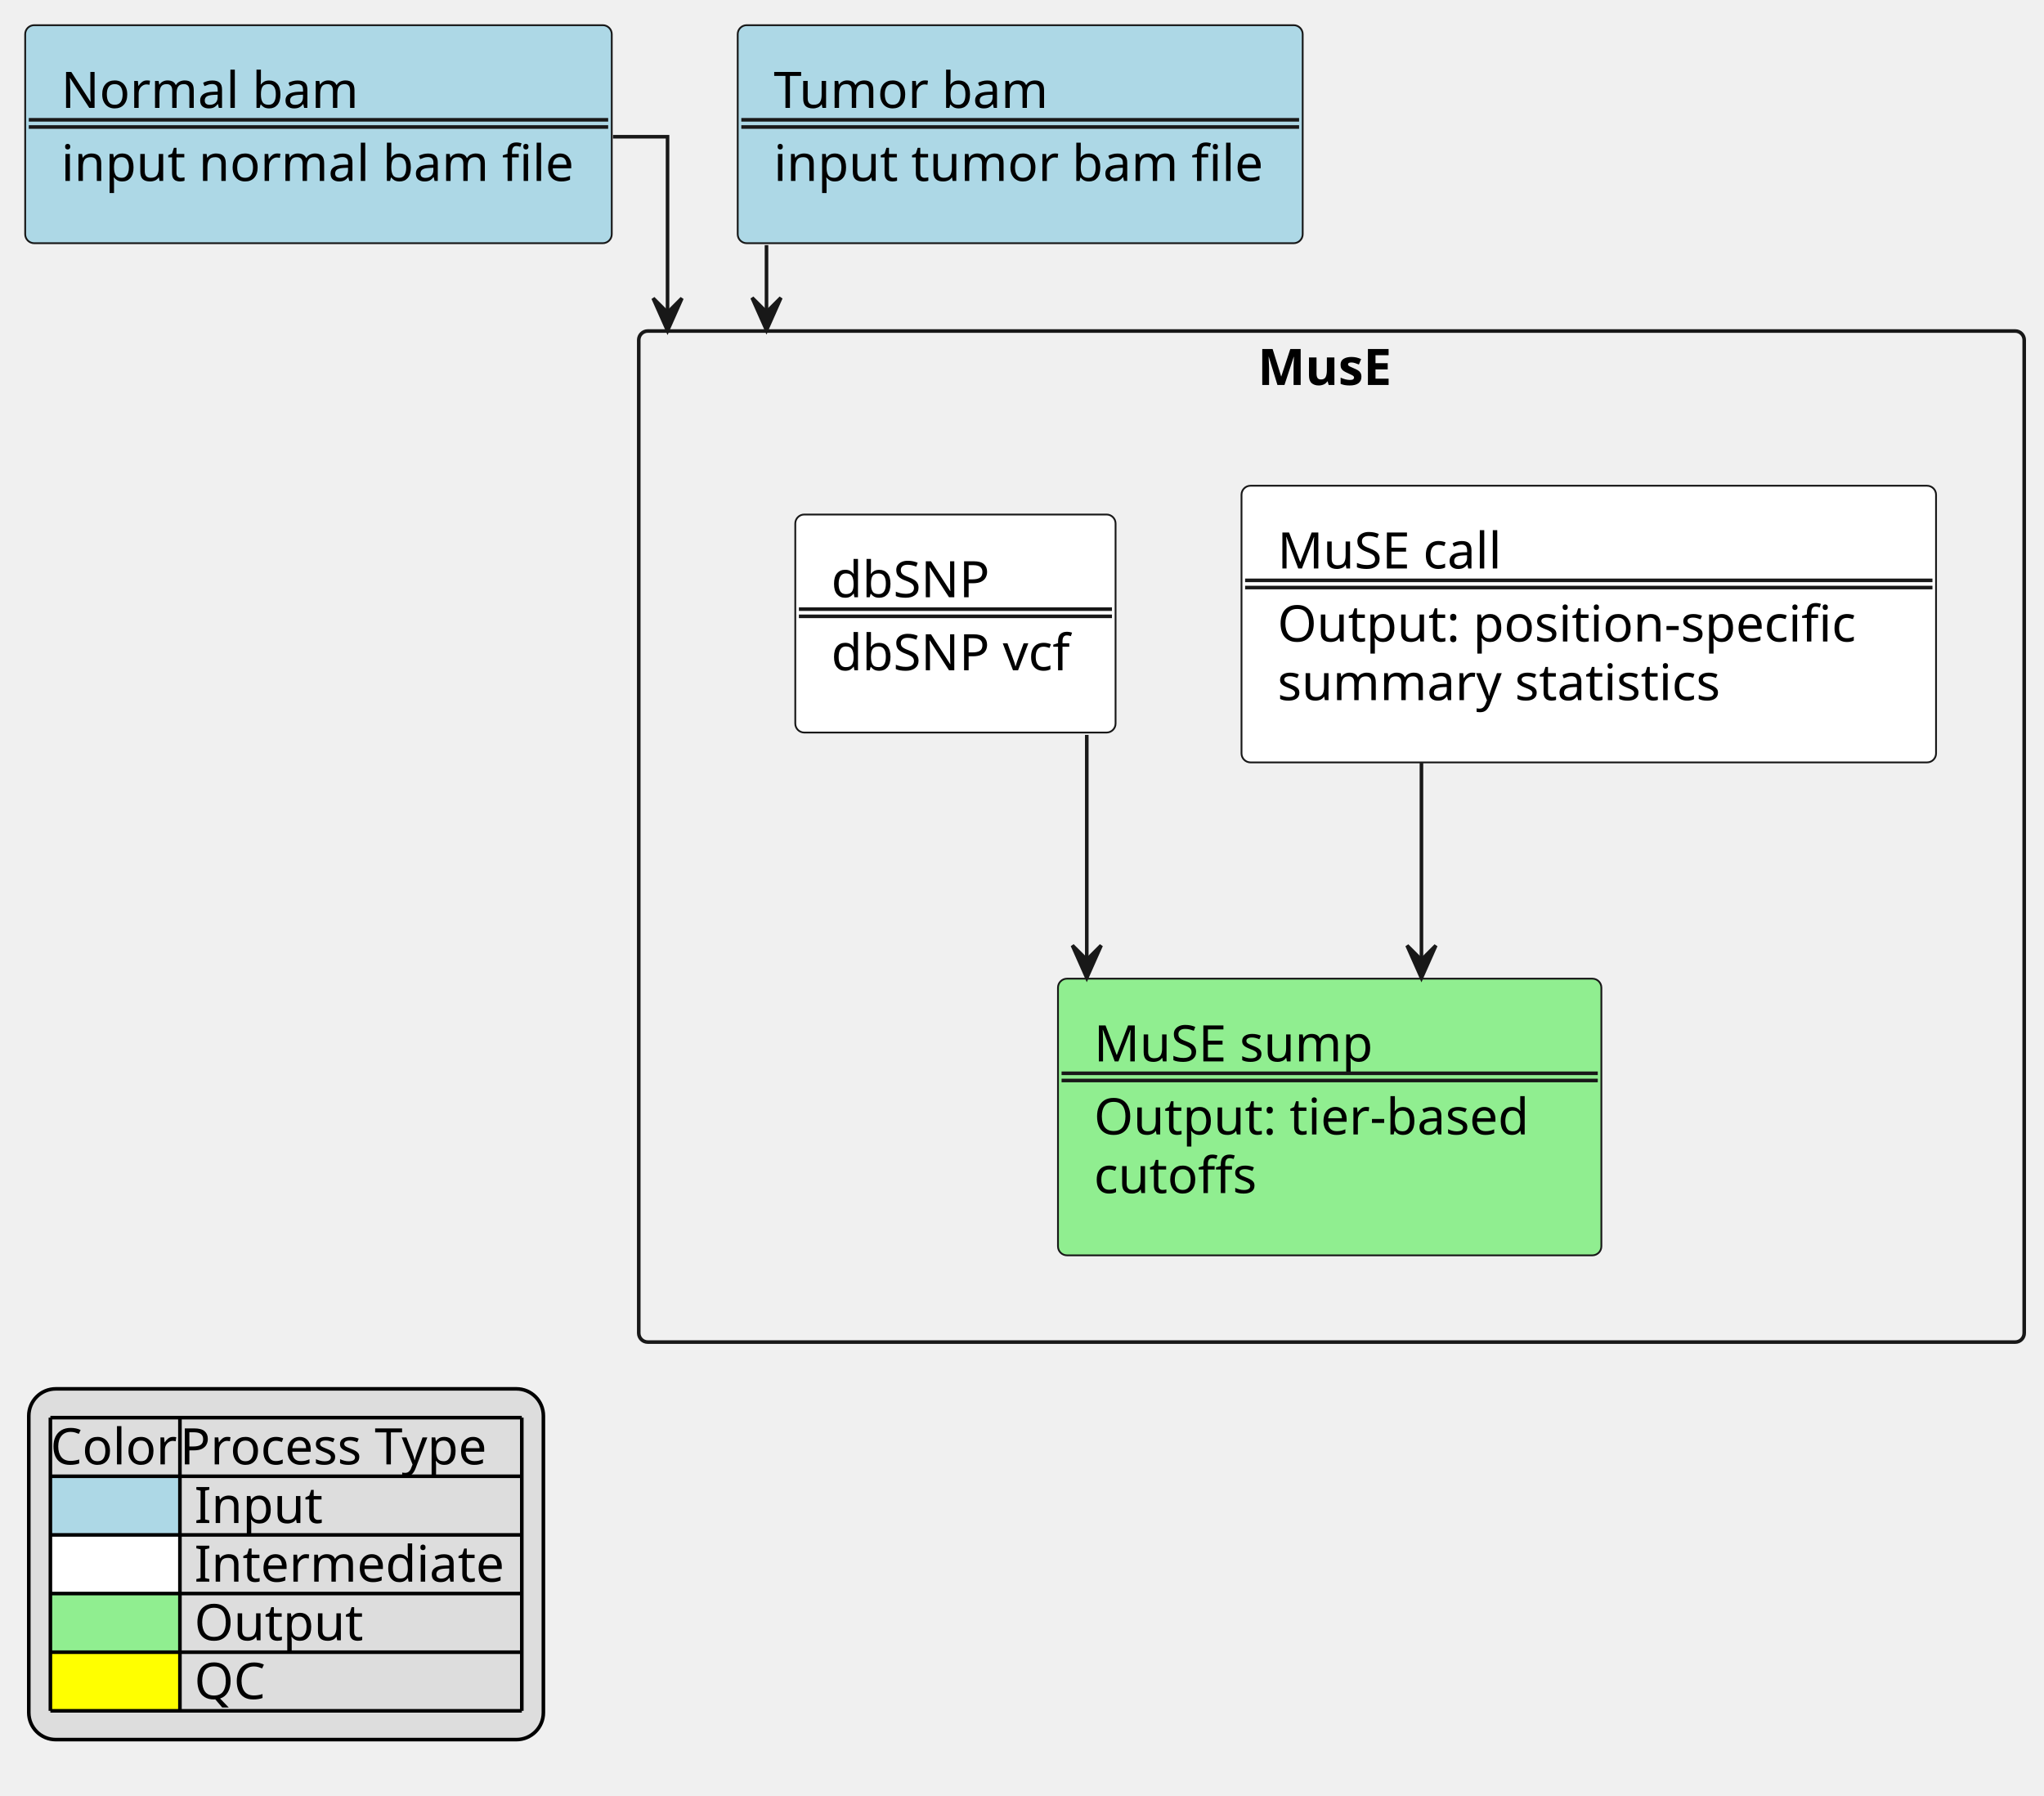
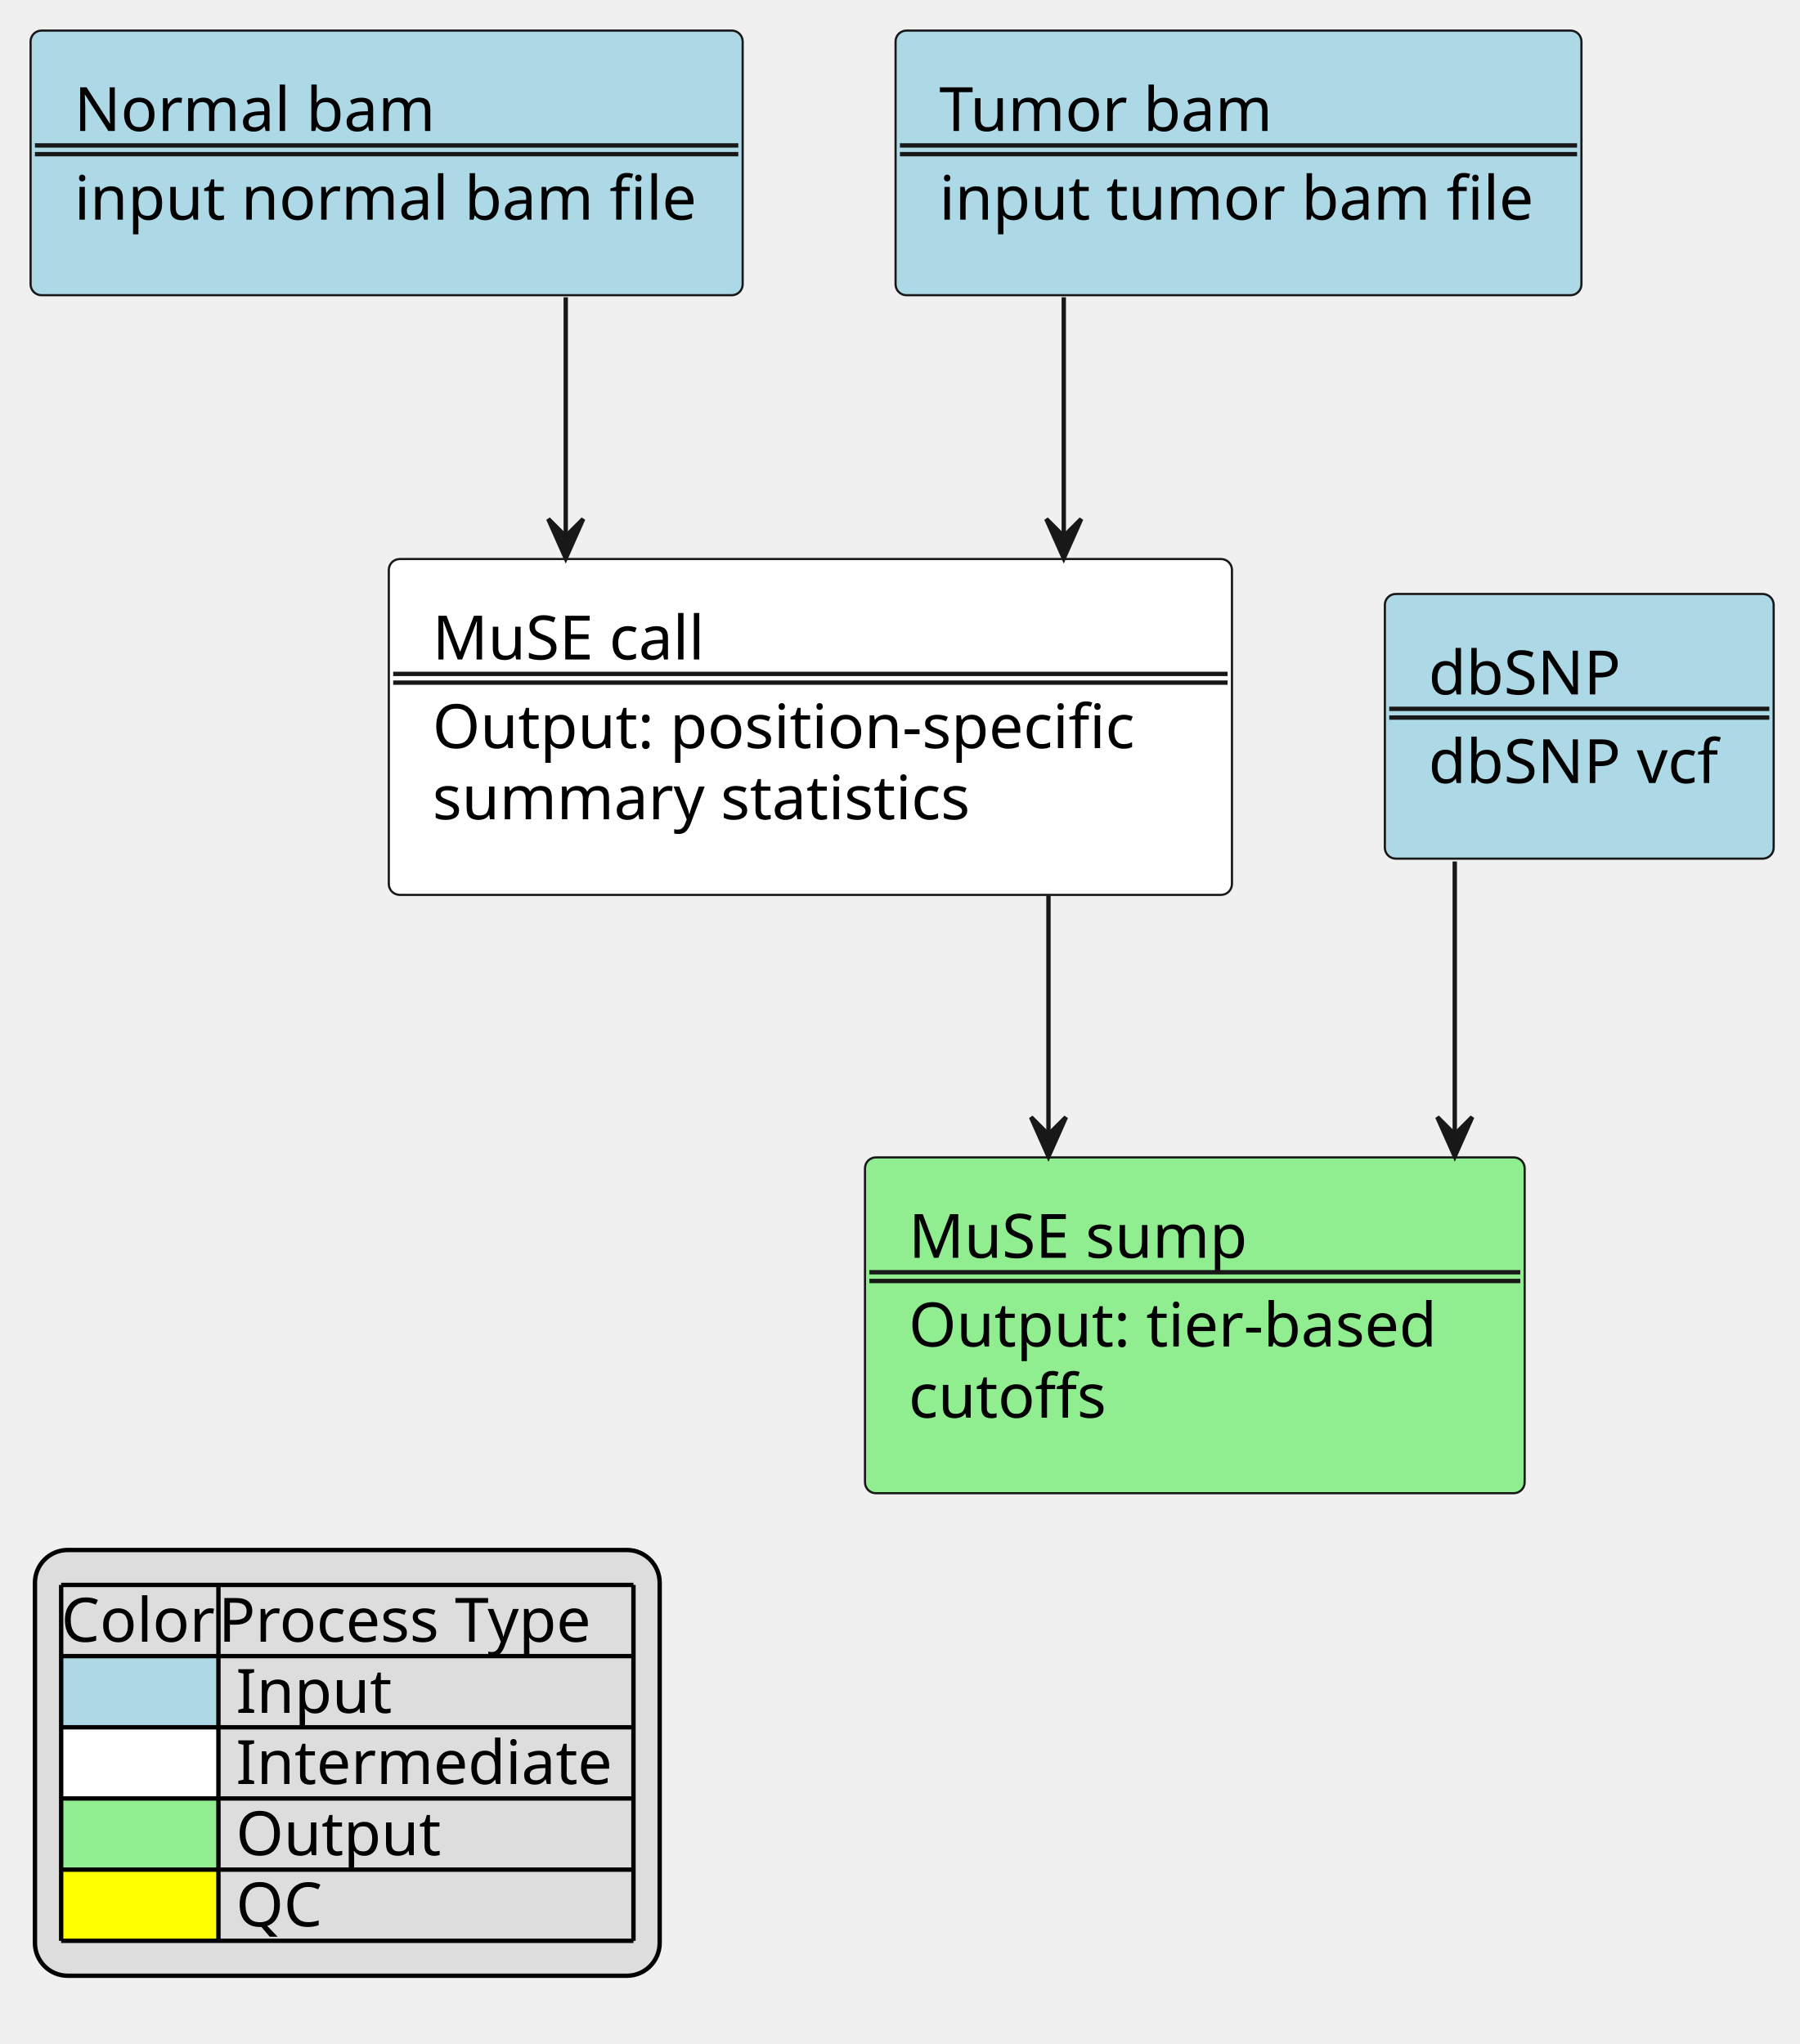
- <svg xmlns="http://www.w3.org/2000/svg" contentStyleType="text/css" height="499px" preserveAspectRatio="none" style="width:568px;height:499px;background:#FFFFFF;" version="1.1" viewBox="0 0 568 499" width="568px" zoomAndPan="magnify">
+ <svg xmlns="http://www.w3.org/2000/svg" contentStyleType="text/css" height="468px" preserveAspectRatio="none" style="width:412px;height:468px;background:#FFFFFF;" version="1.1" viewBox="0 0 412 468" width="412px" zoomAndPan="magnify">
  <defs />
  <g>
-     <g id="cluster_muse">
-       <rect height="281" rx="2.5" ry="2.5" style="stroke:#181818;stroke-width:1.0;fill:none;" width="385" x="177.5" y="92" />
-       <text fill="#000000" font-family="sans-serif" font-size="14" font-weight="bold" lengthAdjust="spacing" textLength="41" x="349.5" y="106.995">MusE</text>
-     </g>
-     <g id="elem_muse_call_run">
-       <rect fill="#FFFFFF" height="76.891" rx="2.5" ry="2.5" style="stroke:#181818;stroke-width:0.5;" width="193" x="345" y="135" />
-       <text fill="#000000" font-family="sans-serif" font-size="14" lengthAdjust="spacing" textLength="65" x="355" y="157.995">MuSE call</text>
-       <line style="stroke:#181818;stroke-width:1.0;" x1="346" x2="537" y1="161.297" y2="161.297" />
-       <line style="stroke:#181818;stroke-width:1.0;" x1="346" x2="537" y1="163.297" y2="163.297" />
-       <text fill="#000000" font-family="sans-serif" font-size="14" lengthAdjust="spacing" textLength="169" x="355" y="178.292">Output: position-specific</text>
-       <text fill="#000000" font-family="sans-serif" font-size="14" lengthAdjust="spacing" textLength="128" x="355" y="194.589">summary statistics</text>
-     </g>
-     <g id="elem_dbsnp_file">
-       <rect fill="#FFFFFF" height="60.594" rx="2.5" ry="2.5" style="stroke:#181818;stroke-width:0.5;" width="89" x="221" y="143" />
-       <text fill="#000000" font-family="sans-serif" font-size="14" lengthAdjust="spacing" textLength="46" x="231" y="165.995">dbSNP</text>
-       <line style="stroke:#181818;stroke-width:1.0;" x1="222" x2="309" y1="169.297" y2="169.297" />
-       <line style="stroke:#181818;stroke-width:1.0;" x1="222" x2="309" y1="171.297" y2="171.297" />
-       <text fill="#000000" font-family="sans-serif" font-size="14" lengthAdjust="spacing" textLength="69" x="231" y="186.292">dbSNP vcf</text>
-     </g>
-     <g id="elem_muse_sump_run">
-       <rect fill="#90EE90" height="76.891" rx="2.5" ry="2.5" style="stroke:#181818;stroke-width:0.5;" width="151" x="294" y="272" />
-       <text fill="#000000" font-family="sans-serif" font-size="14" lengthAdjust="spacing" textLength="82" x="304" y="294.995">MuSE sump</text>
-       <line style="stroke:#181818;stroke-width:1.0;" x1="295" x2="444" y1="298.297" y2="298.297" />
-       <line style="stroke:#181818;stroke-width:1.0;" x1="295" x2="444" y1="300.297" y2="300.297" />
-       <text fill="#000000" font-family="sans-serif" font-size="14" lengthAdjust="spacing" textLength="127" x="304" y="315.292">Output: tier-based</text>
-       <text fill="#000000" font-family="sans-serif" font-size="14" lengthAdjust="spacing" textLength="47" x="304" y="331.589">cutoffs</text>
-     </g>
    <g id="elem_normal_bam">
      <rect fill="#ADD8E6" height="60.594" rx="2.5" ry="2.5" style="stroke:#181818;stroke-width:0.5;" width="163" x="7" y="7" />
      <text fill="#000000" font-family="sans-serif" font-size="14" lengthAdjust="spacing" textLength="82" x="17" y="29.995">Normal bam</text>
      <line style="stroke:#181818;stroke-width:1.0;" x1="8" x2="169" y1="33.297" y2="33.297" />
      <line style="stroke:#181818;stroke-width:1.0;" x1="8" x2="169" y1="35.297" y2="35.297" />
      <text fill="#000000" font-family="sans-serif" font-size="14" lengthAdjust="spacing" textLength="143" x="17" y="50.292">input normal bam file</text>
    </g>
    <g id="elem_tumor_bam">
      <rect fill="#ADD8E6" height="60.594" rx="2.5" ry="2.5" style="stroke:#181818;stroke-width:0.5;" width="157" x="205" y="7" />
      <text fill="#000000" font-family="sans-serif" font-size="14" lengthAdjust="spacing" textLength="79" x="215" y="29.995">Tumor bam</text>
      <line style="stroke:#181818;stroke-width:1.0;" x1="206" x2="361" y1="33.297" y2="33.297" />
      <line style="stroke:#181818;stroke-width:1.0;" x1="206" x2="361" y1="35.297" y2="35.297" />
      <text fill="#000000" font-family="sans-serif" font-size="14" lengthAdjust="spacing" textLength="137" x="215" y="50.292">input tumor bam file</text>
    </g>
+     <g id="elem_muse_call_run">
+       <rect fill="#FFFFFF" height="76.891" rx="2.5" ry="2.5" style="stroke:#181818;stroke-width:0.5;" width="193" x="89" y="128" />
+       <text fill="#000000" font-family="sans-serif" font-size="14" lengthAdjust="spacing" textLength="65" x="99" y="150.995">MuSE call</text>
+       <line style="stroke:#181818;stroke-width:1.0;" x1="90" x2="281" y1="154.297" y2="154.297" />
+       <line style="stroke:#181818;stroke-width:1.0;" x1="90" x2="281" y1="156.297" y2="156.297" />
+       <text fill="#000000" font-family="sans-serif" font-size="14" lengthAdjust="spacing" textLength="169" x="99" y="171.292">Output: position-specific</text>
+       <text fill="#000000" font-family="sans-serif" font-size="14" lengthAdjust="spacing" textLength="128" x="99" y="187.589">summary statistics</text>
+     </g>
+     <g id="elem_dbsnp_file">
+       <rect fill="#ADD8E6" height="60.594" rx="2.5" ry="2.5" style="stroke:#181818;stroke-width:0.5;" width="89" x="317" y="136" />
+       <text fill="#000000" font-family="sans-serif" font-size="14" lengthAdjust="spacing" textLength="46" x="327" y="158.995">dbSNP</text>
+       <line style="stroke:#181818;stroke-width:1.0;" x1="318" x2="405" y1="162.297" y2="162.297" />
+       <line style="stroke:#181818;stroke-width:1.0;" x1="318" x2="405" y1="164.297" y2="164.297" />
+       <text fill="#000000" font-family="sans-serif" font-size="14" lengthAdjust="spacing" textLength="69" x="327" y="179.292">dbSNP vcf</text>
+     </g>
+     <g id="elem_muse_sump_run">
+       <rect fill="#90EE90" height="76.891" rx="2.5" ry="2.5" style="stroke:#181818;stroke-width:0.5;" width="151" x="198" y="265" />
+       <text fill="#000000" font-family="sans-serif" font-size="14" lengthAdjust="spacing" textLength="82" x="208" y="287.995">MuSE sump</text>
+       <line style="stroke:#181818;stroke-width:1.0;" x1="199" x2="348" y1="291.297" y2="291.297" />
+       <line style="stroke:#181818;stroke-width:1.0;" x1="199" x2="348" y1="293.297" y2="293.297" />
+       <text fill="#000000" font-family="sans-serif" font-size="14" lengthAdjust="spacing" textLength="127" x="208" y="308.292">Output: tier-based</text>
+       <text fill="#000000" font-family="sans-serif" font-size="14" lengthAdjust="spacing" textLength="47" x="208" y="324.589">cutoffs</text>
+     </g>
+     <g id="link_tumor_bam_muse_call_run">
+       <path codeLine="18" d="M243.5,68.07 C243.5,68.07 243.5,122.82 243.5,122.82 " fill="none" id="tumor_bam-to-muse_call_run" style="stroke:#181818;stroke-width:1.0;" />
+       <polygon fill="#181818" points="243.5,127.82,247.5,118.82,243.5,122.82,239.5,118.82,243.5,127.82" style="stroke:#181818;stroke-width:1.0;" />
+     </g>
+     <g id="link_normal_bam_muse_call_run">
+       <path codeLine="19" d="M129.5,68.07 C129.5,68.07 129.5,122.82 129.5,122.82 " fill="none" id="normal_bam-to-muse_call_run" style="stroke:#181818;stroke-width:1.0;" />
+       <polygon fill="#181818" points="129.5,127.82,133.5,118.82,129.5,122.82,125.5,118.82,129.5,127.82" style="stroke:#181818;stroke-width:1.0;" />
+     </g>
    <g id="link_muse_call_run_muse_sump_run">
-       <path codeLine="19" d="M395,212.03 C395,212.03 395,266.79 395,266.79 " fill="none" id="muse_call_run-to-muse_sump_run" style="stroke:#181818;stroke-width:1.0;" />
-       <polygon fill="#181818" points="395,271.79,399,262.79,395,266.79,391,262.79,395,271.79" style="stroke:#181818;stroke-width:1.0;" />
+       <path codeLine="20" d="M240,205.03 C240,205.03 240,259.79 240,259.79 " fill="none" id="muse_call_run-to-muse_sump_run" style="stroke:#181818;stroke-width:1.0;" />
+       <polygon fill="#181818" points="240,264.79,244,255.79,240,259.79,236,255.79,240,264.79" style="stroke:#181818;stroke-width:1.0;" />
    </g>
    <g id="link_dbsnp_file_muse_sump_run">
-       <path codeLine="20" d="M302,204.25 C302,204.25 302,266.76 302,266.76 " fill="none" id="dbsnp_file-to-muse_sump_run" style="stroke:#181818;stroke-width:1.0;" />
-       <polygon fill="#181818" points="302,271.76,306,262.76,302,266.76,298,262.76,302,271.76" style="stroke:#181818;stroke-width:1.0;" />
+       <path codeLine="21" d="M333,197.25 C333,197.25 333,259.76 333,259.76 " fill="none" id="dbsnp_file-to-muse_sump_run" style="stroke:#181818;stroke-width:1.0;" />
+       <polygon fill="#181818" points="333,264.76,337,255.76,333,259.76,329,255.76,333,264.76" style="stroke:#181818;stroke-width:1.0;" />
    </g>
-     <g id="link_tumor_bam_muse">
-       <path codeLine="23" d="M213,68.13 C213,73.161 213,78.589 213,84.235 C213,85.647 213,87.072 213,88.508 C213,89.226 213,89.947 213,90.67 C213,91.032 213,91.394 213,91.757 " fill="none" id="tumor_bam-to-muse" style="stroke:#181818;stroke-width:1.0;" />
-       <polygon fill="#181818" points="213,91.757,217,82.757,213,86.757,209,82.757,213,91.757" style="stroke:#181818;stroke-width:1.0;" />
-     </g>
-     <g id="link_normal_bam_muse">
-       <path codeLine="24" d="M170.34,38 C179.44,38 185.5,38 185.5,38 C185.5,38 185.5,45.947 185.5,57.993 C185.5,64.016 185.5,71.063 185.5,78.653 C185.5,82.449 185.5,86.38 185.5,90.387 C185.5,90.887 185.5,91.389 185.5,91.892 " fill="none" id="normal_bam-to-muse" style="stroke:#181818;stroke-width:1.0;" />
-       <polygon fill="#181818" points="185.5,91.892,189.5,82.892,185.5,86.892,181.5,82.892,185.5,91.892" style="stroke:#181818;stroke-width:1.0;" />
-     </g>
-     <rect fill="#DDDDDD" height="97.484" rx="7.5" ry="7.5" style="stroke:#000000;stroke-width:1.0;" width="143" x="8" y="386" />
-     <text fill="#000000" font-family="sans-serif" font-size="14" lengthAdjust="spacing" textLength="36" x="14" y="406.995">Color</text>
-     <text fill="#000000" font-family="sans-serif" font-size="14" lengthAdjust="spacing" textLength="94" x="50" y="406.995">Process Type</text>
-     <rect fill="#ADD8E6" height="16.297" style="stroke:none;stroke-width:1.0;" width="36" x="14" y="410.297" />
-     <text fill="#000000" font-family="sans-serif" font-size="14" lengthAdjust="spacing" textLength="4" x="14" y="423.292"> </text>
-     <text fill="#000000" font-family="sans-serif" font-size="14" lengthAdjust="spacing" textLength="35" x="54" y="423.292">Input</text>
-     <rect fill="#FFFFFF" height="16.297" style="stroke:none;stroke-width:1.0;" width="36" x="14" y="426.594" />
-     <text fill="#000000" font-family="sans-serif" font-size="14" lengthAdjust="spacing" textLength="4" x="14" y="439.589"> </text>
-     <text fill="#000000" font-family="sans-serif" font-size="14" lengthAdjust="spacing" textLength="87" x="54" y="439.589">Intermediate</text>
-     <rect fill="#90EE90" height="16.297" style="stroke:none;stroke-width:1.0;" width="36" x="14" y="442.891" />
-     <text fill="#000000" font-family="sans-serif" font-size="14" lengthAdjust="spacing" textLength="4" x="14" y="455.886"> </text>
-     <text fill="#000000" font-family="sans-serif" font-size="14" lengthAdjust="spacing" textLength="48" x="54" y="455.886">Output</text>
-     <rect fill="#FFFF00" height="16.297" style="stroke:none;stroke-width:1.0;" width="36" x="14" y="459.188" />
-     <text fill="#000000" font-family="sans-serif" font-size="14" lengthAdjust="spacing" textLength="4" x="14" y="472.183"> </text>
-     <text fill="#000000" font-family="sans-serif" font-size="14" lengthAdjust="spacing" textLength="21" x="54" y="472.183">QC</text>
-     <line style="stroke:#000000;stroke-width:1.0;" x1="14" x2="145" y1="394" y2="394" />
-     <line style="stroke:#000000;stroke-width:1.0;" x1="14" x2="145" y1="410.297" y2="410.297" />
-     <line style="stroke:#000000;stroke-width:1.0;" x1="14" x2="145" y1="426.594" y2="426.594" />
-     <line style="stroke:#000000;stroke-width:1.0;" x1="14" x2="145" y1="442.891" y2="442.891" />
-     <line style="stroke:#000000;stroke-width:1.0;" x1="14" x2="145" y1="459.188" y2="459.188" />
-     <line style="stroke:#000000;stroke-width:1.0;" x1="14" x2="145" y1="475.484" y2="475.484" />
-     <line style="stroke:#000000;stroke-width:1.0;" x1="14" x2="14" y1="394" y2="475.484" />
-     <line style="stroke:#000000;stroke-width:1.0;" x1="50" x2="50" y1="394" y2="475.484" />
-     <line style="stroke:#000000;stroke-width:1.0;" x1="145" x2="145" y1="394" y2="475.484" />
+     <rect fill="#DDDDDD" height="97.484" rx="7.5" ry="7.5" style="stroke:#000000;stroke-width:1.0;" width="143" x="8" y="354.891" />
+     <text fill="#000000" font-family="sans-serif" font-size="14" lengthAdjust="spacing" textLength="36" x="14" y="375.886">Color</text>
+     <text fill="#000000" font-family="sans-serif" font-size="14" lengthAdjust="spacing" textLength="94" x="50" y="375.886">Process Type</text>
+     <rect fill="#ADD8E6" height="16.297" style="stroke:none;stroke-width:1.0;" width="36" x="14" y="379.188" />
+     <text fill="#000000" font-family="sans-serif" font-size="14" lengthAdjust="spacing" textLength="4" x="14" y="392.183"> </text>
+     <text fill="#000000" font-family="sans-serif" font-size="14" lengthAdjust="spacing" textLength="35" x="54" y="392.183">Input</text>
+     <rect fill="#FFFFFF" height="16.297" style="stroke:none;stroke-width:1.0;" width="36" x="14" y="395.484" />
+     <text fill="#000000" font-family="sans-serif" font-size="14" lengthAdjust="spacing" textLength="4" x="14" y="408.479"> </text>
+     <text fill="#000000" font-family="sans-serif" font-size="14" lengthAdjust="spacing" textLength="87" x="54" y="408.479">Intermediate</text>
+     <rect fill="#90EE90" height="16.297" style="stroke:none;stroke-width:1.0;" width="36" x="14" y="411.781" />
+     <text fill="#000000" font-family="sans-serif" font-size="14" lengthAdjust="spacing" textLength="4" x="14" y="424.776"> </text>
+     <text fill="#000000" font-family="sans-serif" font-size="14" lengthAdjust="spacing" textLength="48" x="54" y="424.776">Output</text>
+     <rect fill="#FFFF00" height="16.297" style="stroke:none;stroke-width:1.0;" width="36" x="14" y="428.078" />
+     <text fill="#000000" font-family="sans-serif" font-size="14" lengthAdjust="spacing" textLength="4" x="14" y="441.073"> </text>
+     <text fill="#000000" font-family="sans-serif" font-size="14" lengthAdjust="spacing" textLength="21" x="54" y="441.073">QC</text>
+     <line style="stroke:#000000;stroke-width:1.0;" x1="14" x2="145" y1="362.891" y2="362.891" />
+     <line style="stroke:#000000;stroke-width:1.0;" x1="14" x2="145" y1="379.188" y2="379.188" />
+     <line style="stroke:#000000;stroke-width:1.0;" x1="14" x2="145" y1="395.484" y2="395.484" />
+     <line style="stroke:#000000;stroke-width:1.0;" x1="14" x2="145" y1="411.781" y2="411.781" />
+     <line style="stroke:#000000;stroke-width:1.0;" x1="14" x2="145" y1="428.078" y2="428.078" />
+     <line style="stroke:#000000;stroke-width:1.0;" x1="14" x2="145" y1="444.375" y2="444.375" />
+     <line style="stroke:#000000;stroke-width:1.0;" x1="14" x2="14" y1="362.891" y2="444.375" />
+     <line style="stroke:#000000;stroke-width:1.0;" x1="50" x2="50" y1="362.891" y2="444.375" />
+     <line style="stroke:#000000;stroke-width:1.0;" x1="145" x2="145" y1="362.891" y2="444.375" />
  </g>
</svg>
